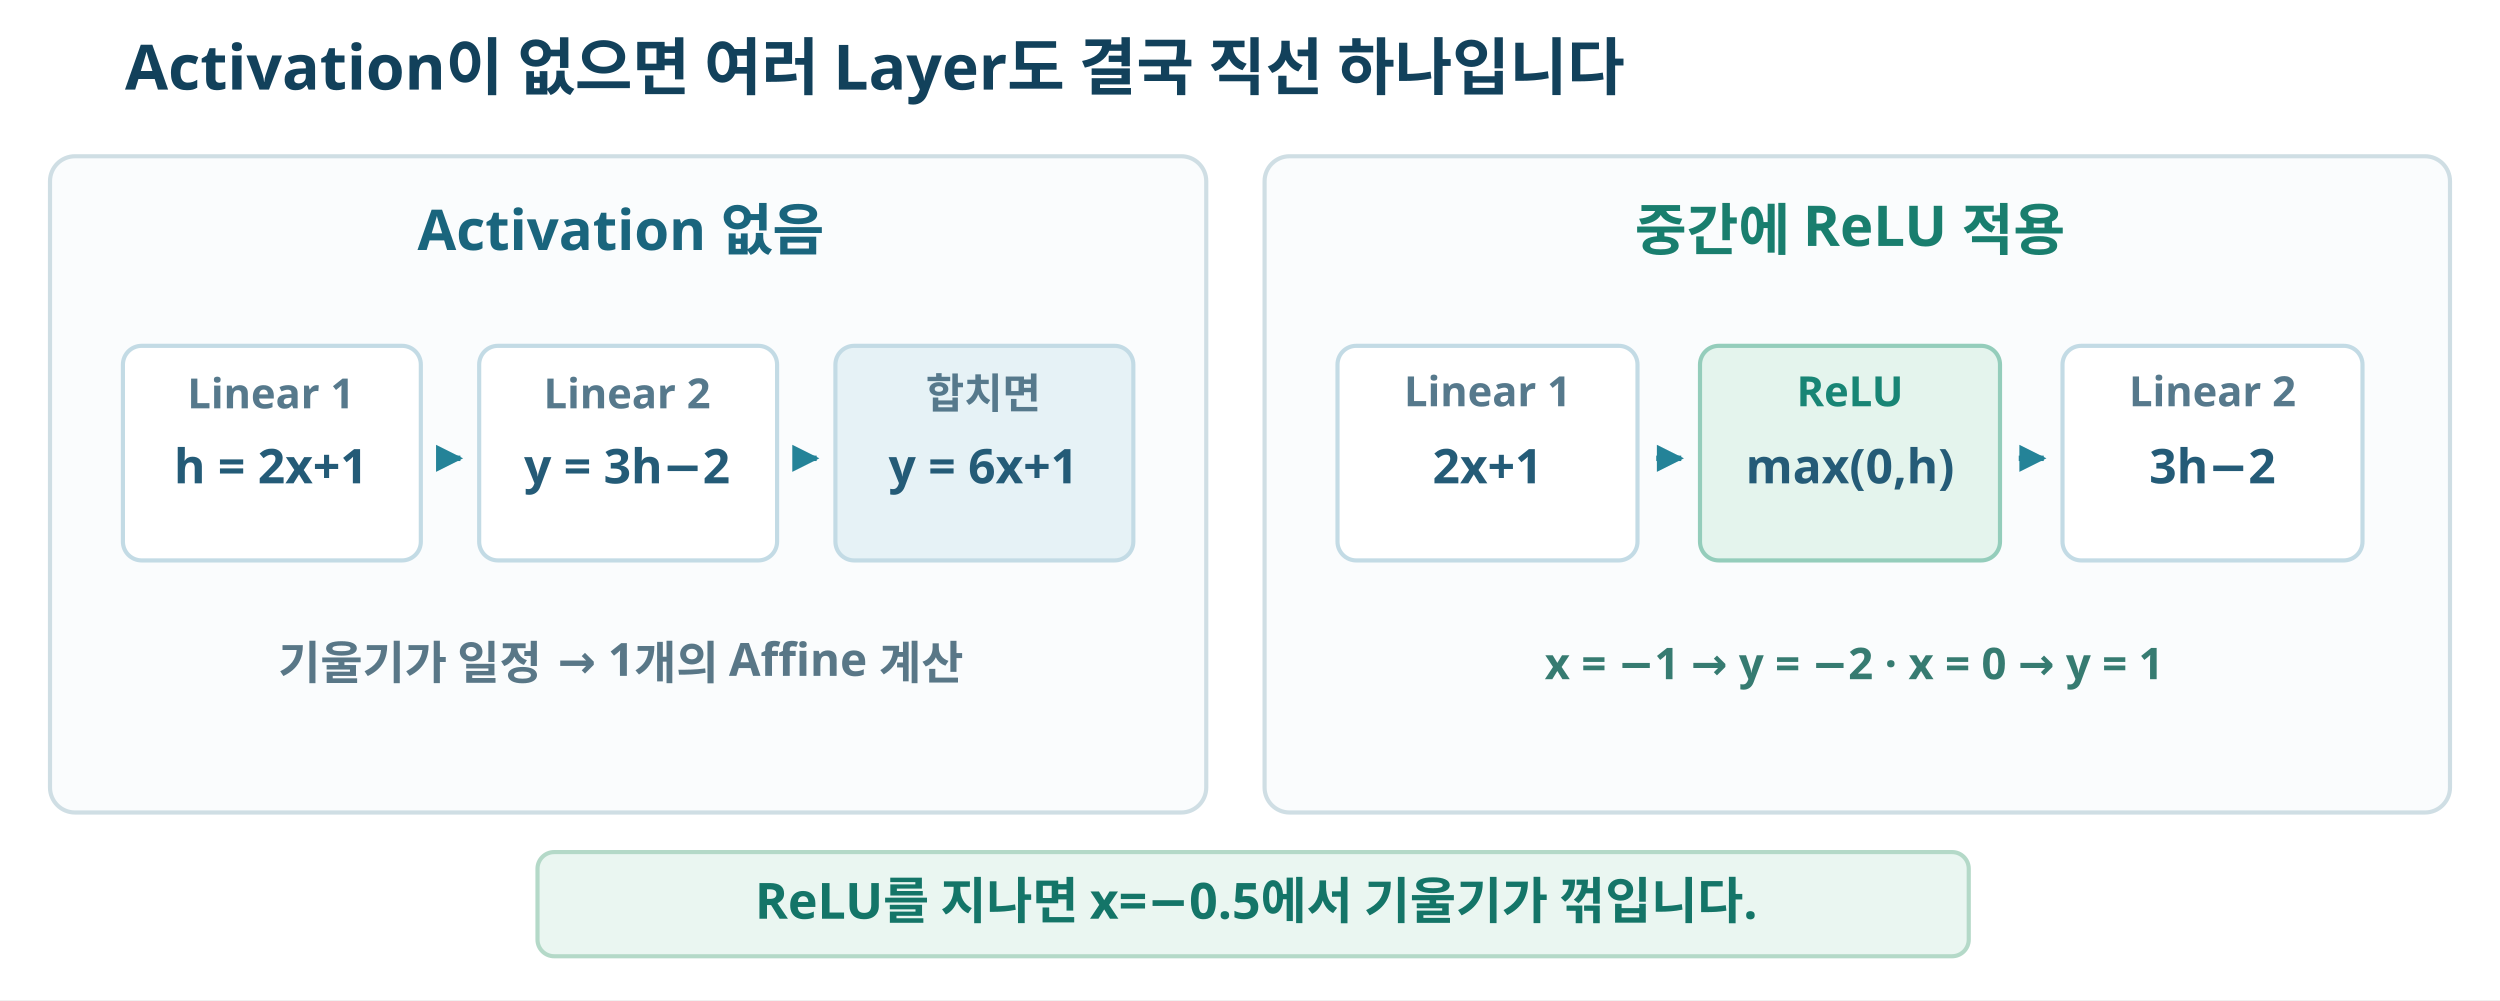
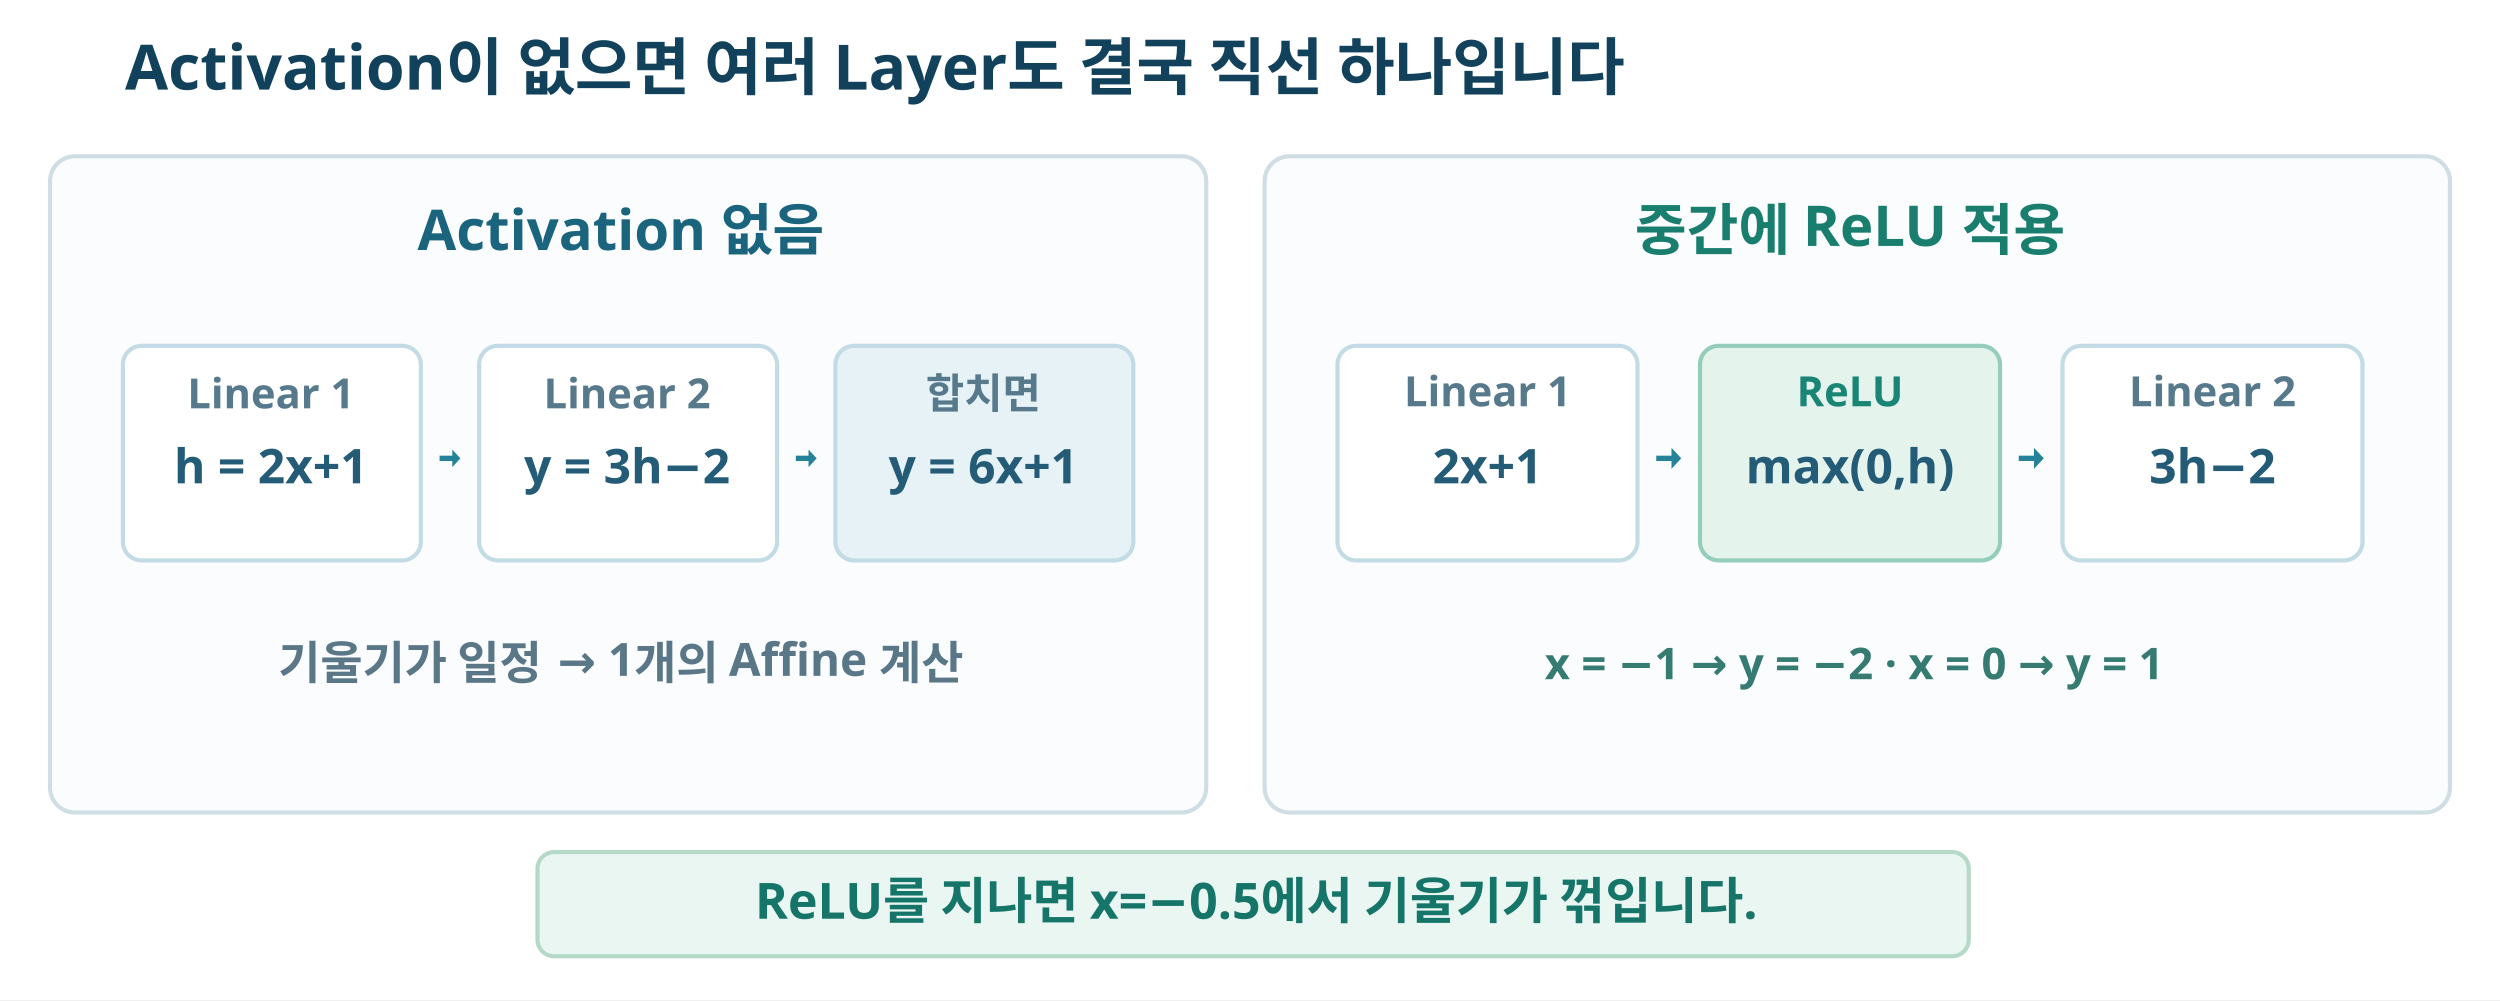
<svg xmlns="http://www.w3.org/2000/svg" width="1200" height="480" viewBox="0 0 1200 480" role="img" aria-label="활성화 함수가 없으면 두 affine layer y=6x+1로 합쳐짐 반면 중간 ReLU는 기울기 변화를 만듦">
  <defs>
    <marker id="a" viewBox="0 0 10 10" refX="9" refY="5" markerWidth="5" markerHeight="5" orient="auto">
      <path d="M0 0L10 5L0 10Z" fill="#248398" />
    </marker>
  </defs>
  <rect width="1200" height="480" fill="#fff" />
  <text x="60" y="43" text-anchor="start" font-family="Malgun Gothic,Noto Sans KR,sans-serif" font-size="30" font-weight="780" fill="#12415b">Activation이 없으면 여러 Layer도 결국 직선 하나입니다</text>
  <rect x="24" y="75" width="555" height="315" rx="12" fill="#fafcfd" stroke="#cfdee4" stroke-width="2" />
  <rect x="607" y="75" width="569" height="315" rx="12" fill="#fafcfd" stroke="#cfdee4" stroke-width="2" />
  <text x="298" y="120" text-anchor="middle" font-family="Malgun Gothic,Noto Sans KR,sans-serif" font-size="27" font-weight="750" fill="#1a657d">Activation 없음</text>
  <text x="888" y="120" text-anchor="middle" font-family="Malgun Gothic,Noto Sans KR,sans-serif" font-size="27" font-weight="750" fill="#197e6e">중간에 ReLU 적용</text>
  <rect x="59" y="166" width="143" height="103" rx="9" fill="#fff" stroke="#c3dbe5" stroke-width="2" />
  <text x="130" y="196" text-anchor="middle" font-family="Malgun Gothic,Noto Sans KR,sans-serif" font-size="20" font-weight="650" fill="#56798c">Linear 1</text>
  <text x="130" y="232" text-anchor="middle" font-family="Malgun Gothic,Noto Sans KR,sans-serif" font-size="23" font-weight="730" fill="#245b77">h = 2x+1</text>
-   <line x1="211" y1="220" x2="221" y2="220" stroke="#248398" stroke-width="2.6" marker-end="url(#a)" />
+   <path data-arrow-shape="solid" data-arrow-x1="211" data-arrow-y1="220" data-arrow-x2="221" data-arrow-y2="220" d="M211 221.27 L217.1 221.27 L217.1 224.2 L221 220 L217.1 215.8 L217.1 218.73 L211 218.73 Z" fill="#248398" />
  <rect x="230" y="166" width="143" height="103" rx="9" fill="#fff" stroke="#c3dbe5" stroke-width="2" />
  <text x="301" y="196" text-anchor="middle" font-family="Malgun Gothic,Noto Sans KR,sans-serif" font-size="20" font-weight="650" fill="#56798c">Linear 2</text>
  <text x="301" y="232" text-anchor="middle" font-family="Malgun Gothic,Noto Sans KR,sans-serif" font-size="23" font-weight="730" fill="#245b77">y = 3h−2</text>
-   <line x1="382" y1="220" x2="392" y2="220" stroke="#248398" stroke-width="2.6" marker-end="url(#a)" />
+   <path data-arrow-shape="solid" data-arrow-x1="382" data-arrow-y1="220" data-arrow-x2="392" data-arrow-y2="220" d="M382 221.27 L388.1 221.27 L388.1 224.2 L392 220 L388.1 215.8 L388.1 218.73 L382 218.73 Z" fill="#248398" />
  <rect x="401" y="166" width="143" height="103" rx="9" fill="#e6f2f6" stroke="#c3dbe5" stroke-width="2" />
  <text x="472" y="196" text-anchor="middle" font-family="Malgun Gothic,Noto Sans KR,sans-serif" font-size="20" font-weight="650" fill="#56798c">합치면</text>
  <text x="472" y="232" text-anchor="middle" font-family="Malgun Gothic,Noto Sans KR,sans-serif" font-size="23" font-weight="730" fill="#245b77">y = 6x+1</text>
  <text x="298" y="326" text-anchor="middle" font-family="Malgun Gothic,Noto Sans KR,sans-serif" font-size="22" font-weight="650" fill="#597787">기울기가 일정 → 1개의 Affine 계산</text>
  <rect x="642" y="166" width="144" height="103" rx="9" fill="#fff" stroke="#c3dbe5" stroke-width="2" />
  <text x="714" y="195" text-anchor="middle" font-family="Malgun Gothic,Noto Sans KR,sans-serif" font-size="20" font-weight="650" fill="#56798c">Linear 1</text>
  <text x="714" y="232" text-anchor="middle" font-family="Malgun Gothic,Noto Sans KR,sans-serif" font-size="23" font-weight="730" fill="#245b77">2x+1</text>
-   <line x1="795" y1="220" x2="807" y2="220" stroke="#248398" stroke-width="2.6" marker-end="url(#a)" />
+   <path data-arrow-shape="solid" data-arrow-x1="795" data-arrow-y1="220" data-arrow-x2="807" data-arrow-y2="220" d="M795 221.27 L802.32 221.27 L802.32 225.04 L807 220 L802.32 214.96 L802.32 218.73 L795 218.73 Z" fill="#248398" />
  <rect x="816" y="166" width="144" height="103" rx="9" fill="#e4f4ed" stroke="#94cdbb" stroke-width="2" />
  <text x="888" y="195" text-anchor="middle" font-family="Malgun Gothic,Noto Sans KR,sans-serif" font-size="20" font-weight="650" fill="#188575">ReLU</text>
  <text x="888" y="232" text-anchor="middle" font-family="Malgun Gothic,Noto Sans KR,sans-serif" font-size="23" font-weight="730" fill="#245b77">max(0,h)</text>
-   <line x1="969" y1="220" x2="981" y2="220" stroke="#248398" stroke-width="2.6" marker-end="url(#a)" />
+   <path data-arrow-shape="solid" data-arrow-x1="969" data-arrow-y1="220" data-arrow-x2="981" data-arrow-y2="220" d="M969 221.27 L976.32 221.27 L976.32 225.04 L981 220 L976.32 214.96 L976.32 218.73 L969 218.73 Z" fill="#248398" />
  <rect x="990" y="166" width="144" height="103" rx="9" fill="#fff" stroke="#c3dbe5" stroke-width="2" />
  <text x="1062" y="195" text-anchor="middle" font-family="Malgun Gothic,Noto Sans KR,sans-serif" font-size="20" font-weight="650" fill="#56798c">Linear 2</text>
  <text x="1062" y="232" text-anchor="middle" font-family="Malgun Gothic,Noto Sans KR,sans-serif" font-size="23" font-weight="730" fill="#245b77">3h−2</text>
  <text x="890" y="326" text-anchor="middle" font-family="Malgun Gothic,Noto Sans KR,sans-serif" font-size="21" font-weight="650" fill="#367b71">x = −1 → y = −2 · x = 0 → y = 1</text>
  <rect x="258" y="409" width="687" height="50" rx="8" fill="#eaf6f1" stroke="#b4d9c8" stroke-width="2" />
  <text x="603" y="441" text-anchor="middle" font-family="Malgun Gothic,Noto Sans KR,sans-serif" font-size="24" font-weight="730" fill="#147568">ReLU를 지나면 x=−0.5에서 기울기가 꺾입니다.</text>
</svg>
